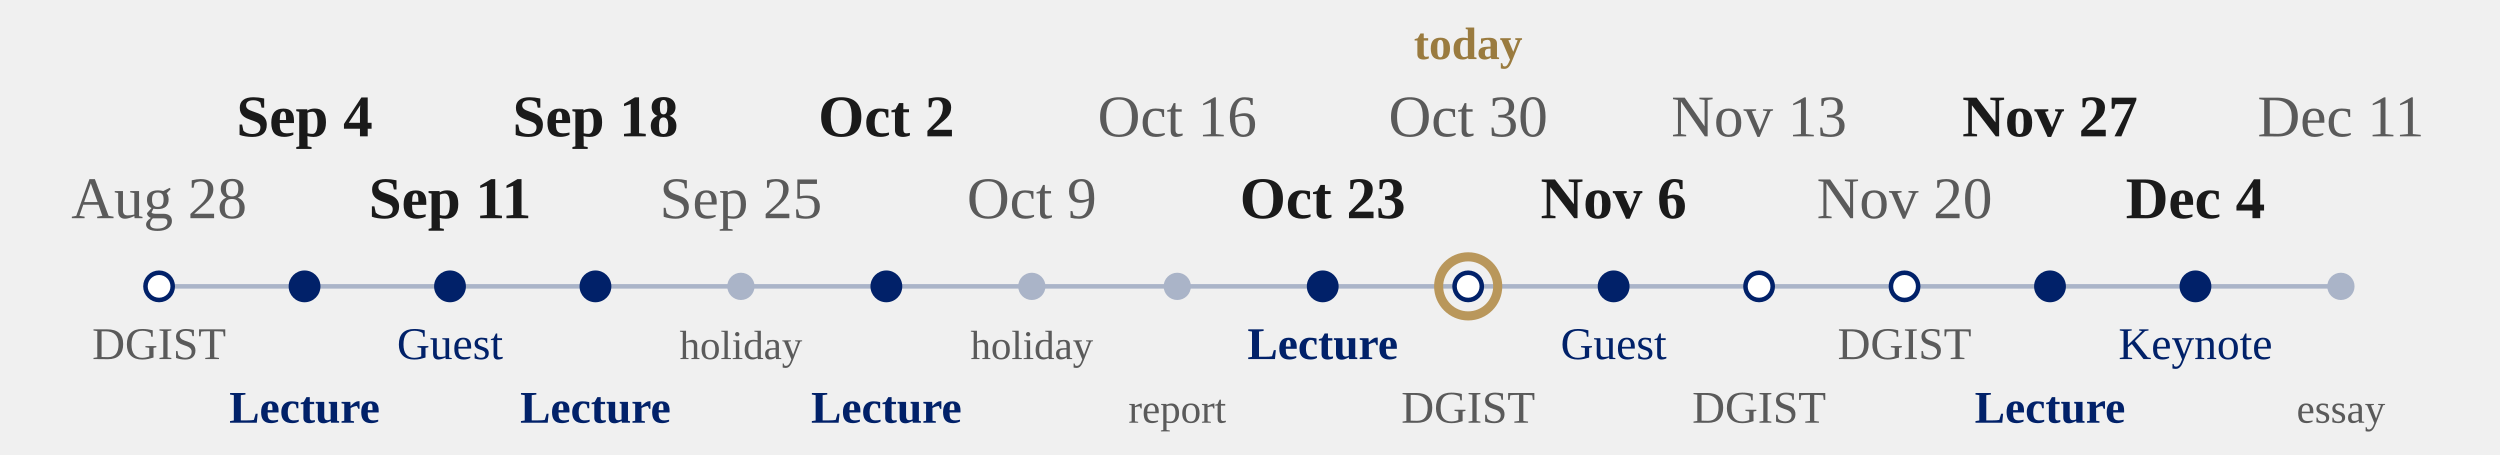
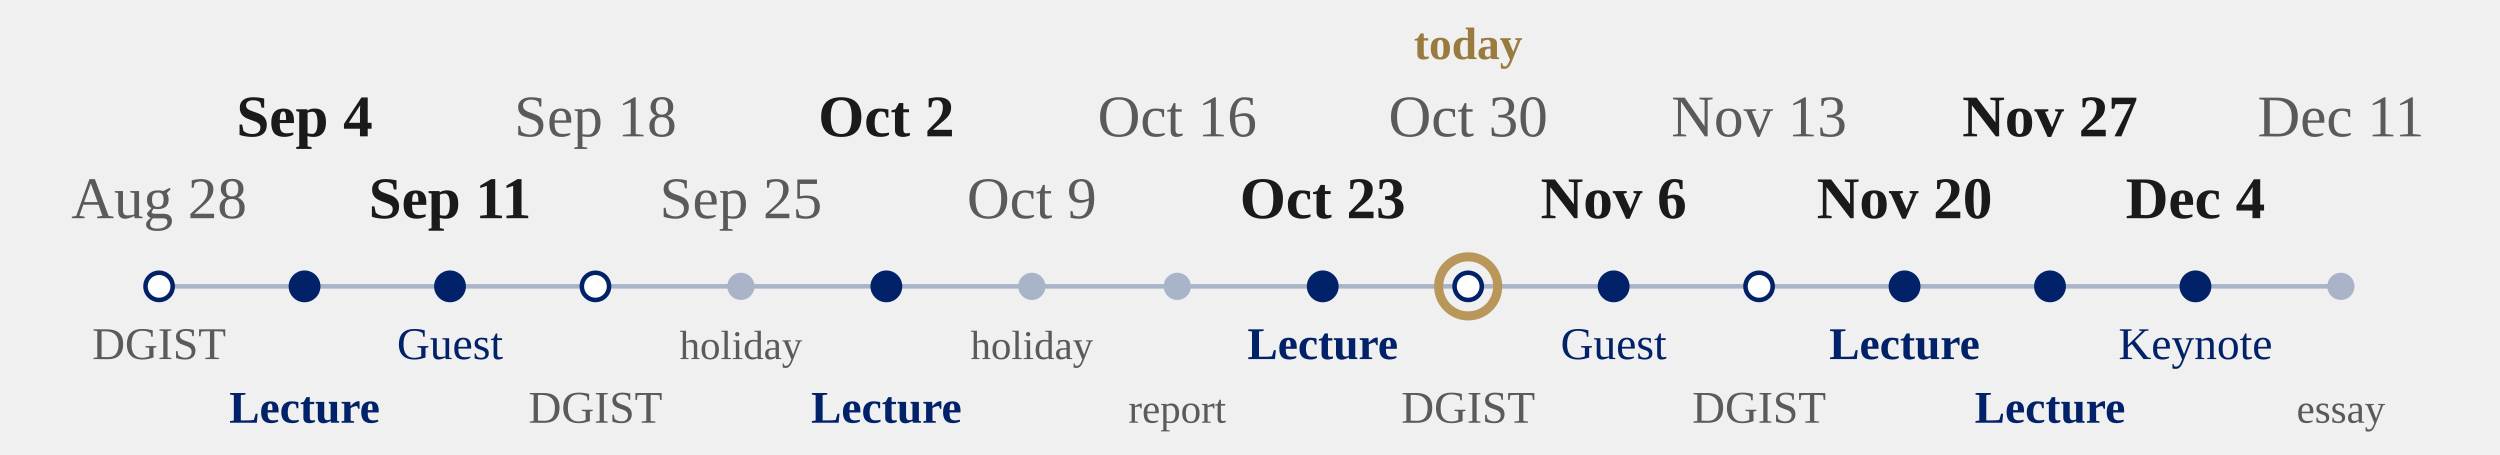
<svg xmlns="http://www.w3.org/2000/svg" viewBox="0 0 1100 200" class="semester-map-svg" role="img" aria-label="Semester timeline, week 10 highlighted" style="font-family:inherit">
  <line x1="70.0" y1="126" x2="1030.0" y2="126" stroke="#aab4c8" stroke-width="2" />
  <circle cx="70.0" cy="126" r="6" fill="#fff" stroke="#012169" stroke-width="2" />
  <text x="70.0" y="96" font-size="26" font-weight="400" text-anchor="middle" fill="#5a5a5a" class="date">Aug 28</text>
  <text x="70.0" y="158" font-size="20" text-anchor="middle" fill="#5a5a5a" class="tag">DGIST</text>
  <circle cx="134.0" cy="126" r="7" fill="#012169" />
  <text x="134.0" y="60" font-size="26" font-weight="700" text-anchor="middle" fill="#1a1a1a" class="date">Sep 4</text>
  <text x="134.0" y="186" font-size="20" font-weight="700" text-anchor="middle" fill="#012169" class="tag">Lecture</text>
  <circle cx="198.0" cy="126" r="7" fill="#012169" />
  <text x="198.0" y="96" font-size="26" font-weight="700" text-anchor="middle" fill="#1a1a1a" class="date">Sep 11</text>
  <text x="198.0" y="158" font-size="20" text-anchor="middle" fill="#012169" class="tag">Guest</text>
-   <circle cx="262.0" cy="126" r="7" fill="#012169" />
-   <text x="262.0" y="60" font-size="26" font-weight="700" text-anchor="middle" fill="#1a1a1a" class="date">Sep 18</text>
-   <text x="262.0" y="186" font-size="20" font-weight="700" text-anchor="middle" fill="#012169" class="tag">Lecture</text>
+   <circle cx="262.0" cy="126" r="6" fill="#fff" stroke="#012169" stroke-width="2" />
+   <text x="262.0" y="60" font-size="26" font-weight="400" text-anchor="middle" fill="#5a5a5a" class="date">Sep 18</text>
+   <text x="262.0" y="186" font-size="20" text-anchor="middle" fill="#5a5a5a" class="tag">DGIST</text>
  <circle cx="326.0" cy="126" r="6" fill="#aab4c8" />
  <text x="326.0" y="96" font-size="26" font-weight="400" text-anchor="middle" fill="#5a5a5a" class="date">Sep 25</text>
  <text x="326.0" y="158" font-size="18" text-anchor="middle" fill="#5a5a5a" class="tag">holiday</text>
  <circle cx="390.0" cy="126" r="7" fill="#012169" />
  <text x="390.0" y="60" font-size="26" font-weight="700" text-anchor="middle" fill="#1a1a1a" class="date">Oct 2</text>
  <text x="390.0" y="186" font-size="20" font-weight="700" text-anchor="middle" fill="#012169" class="tag">Lecture</text>
  <circle cx="454.0" cy="126" r="6" fill="#aab4c8" />
  <text x="454.0" y="96" font-size="26" font-weight="400" text-anchor="middle" fill="#5a5a5a" class="date">Oct 9</text>
  <text x="454.0" y="158" font-size="18" text-anchor="middle" fill="#5a5a5a" class="tag">holiday</text>
  <circle cx="518.0" cy="126" r="6" fill="#aab4c8" />
  <text x="518.0" y="60" font-size="26" font-weight="400" text-anchor="middle" fill="#5a5a5a" class="date">Oct 16</text>
  <text x="518.0" y="186" font-size="18" text-anchor="middle" fill="#5a5a5a" class="tag">report</text>
  <circle cx="582.0" cy="126" r="7" fill="#012169" />
  <text x="582.0" y="96" font-size="26" font-weight="700" text-anchor="middle" fill="#1a1a1a" class="date">Oct 23</text>
  <text x="582.0" y="158" font-size="20" font-weight="700" text-anchor="middle" fill="#012169" class="tag">Lecture</text>
  <circle cx="646.0" cy="126" r="6" fill="#fff" stroke="#012169" stroke-width="2" />
  <circle cx="646.0" cy="126" r="13" fill="none" stroke="#B9975B" stroke-width="4" class="today-ring" />
  <text x="646.0" y="26" font-size="20" font-weight="700" text-anchor="middle" fill="#9A7B3F" class="today-tag">today</text>
  <text x="646.0" y="60" font-size="26" font-weight="400" text-anchor="middle" fill="#5a5a5a" class="date">Oct 30</text>
  <text x="646.0" y="186" font-size="20" text-anchor="middle" fill="#5a5a5a" class="tag">DGIST</text>
  <circle cx="710.0" cy="126" r="7" fill="#012169" />
  <text x="710.0" y="96" font-size="26" font-weight="700" text-anchor="middle" fill="#1a1a1a" class="date">Nov 6</text>
  <text x="710.0" y="158" font-size="20" text-anchor="middle" fill="#012169" class="tag">Guest</text>
  <circle cx="774.0" cy="126" r="6" fill="#fff" stroke="#012169" stroke-width="2" />
  <text x="774.0" y="60" font-size="26" font-weight="400" text-anchor="middle" fill="#5a5a5a" class="date">Nov 13</text>
  <text x="774.0" y="186" font-size="20" text-anchor="middle" fill="#5a5a5a" class="tag">DGIST</text>
-   <circle cx="838.0" cy="126" r="6" fill="#fff" stroke="#012169" stroke-width="2" />
-   <text x="838.0" y="96" font-size="26" font-weight="400" text-anchor="middle" fill="#5a5a5a" class="date">Nov 20</text>
-   <text x="838.0" y="158" font-size="20" text-anchor="middle" fill="#5a5a5a" class="tag">DGIST</text>
+   <circle cx="838.0" cy="126" r="7" fill="#012169" />
+   <text x="838.0" y="96" font-size="26" font-weight="700" text-anchor="middle" fill="#1a1a1a" class="date">Nov 20</text>
+   <text x="838.0" y="158" font-size="20" font-weight="700" text-anchor="middle" fill="#012169" class="tag">Lecture</text>
  <circle cx="902.0" cy="126" r="7" fill="#012169" />
  <text x="902.0" y="60" font-size="26" font-weight="700" text-anchor="middle" fill="#1a1a1a" class="date">Nov 27</text>
  <text x="902.0" y="186" font-size="20" font-weight="700" text-anchor="middle" fill="#012169" class="tag">Lecture</text>
  <circle cx="966.0" cy="126" r="7" fill="#012169" />
  <text x="966.0" y="96" font-size="26" font-weight="700" text-anchor="middle" fill="#1a1a1a" class="date">Dec 4</text>
  <text x="966.0" y="158" font-size="20" text-anchor="middle" fill="#012169" class="tag">Keynote</text>
  <circle cx="1030.0" cy="126" r="6" fill="#aab4c8" />
  <text x="1030.0" y="60" font-size="26" font-weight="400" text-anchor="middle" fill="#5a5a5a" class="date">Dec 11</text>
  <text x="1030.0" y="186" font-size="18" text-anchor="middle" fill="#5a5a5a" class="tag">essay</text>
</svg>
